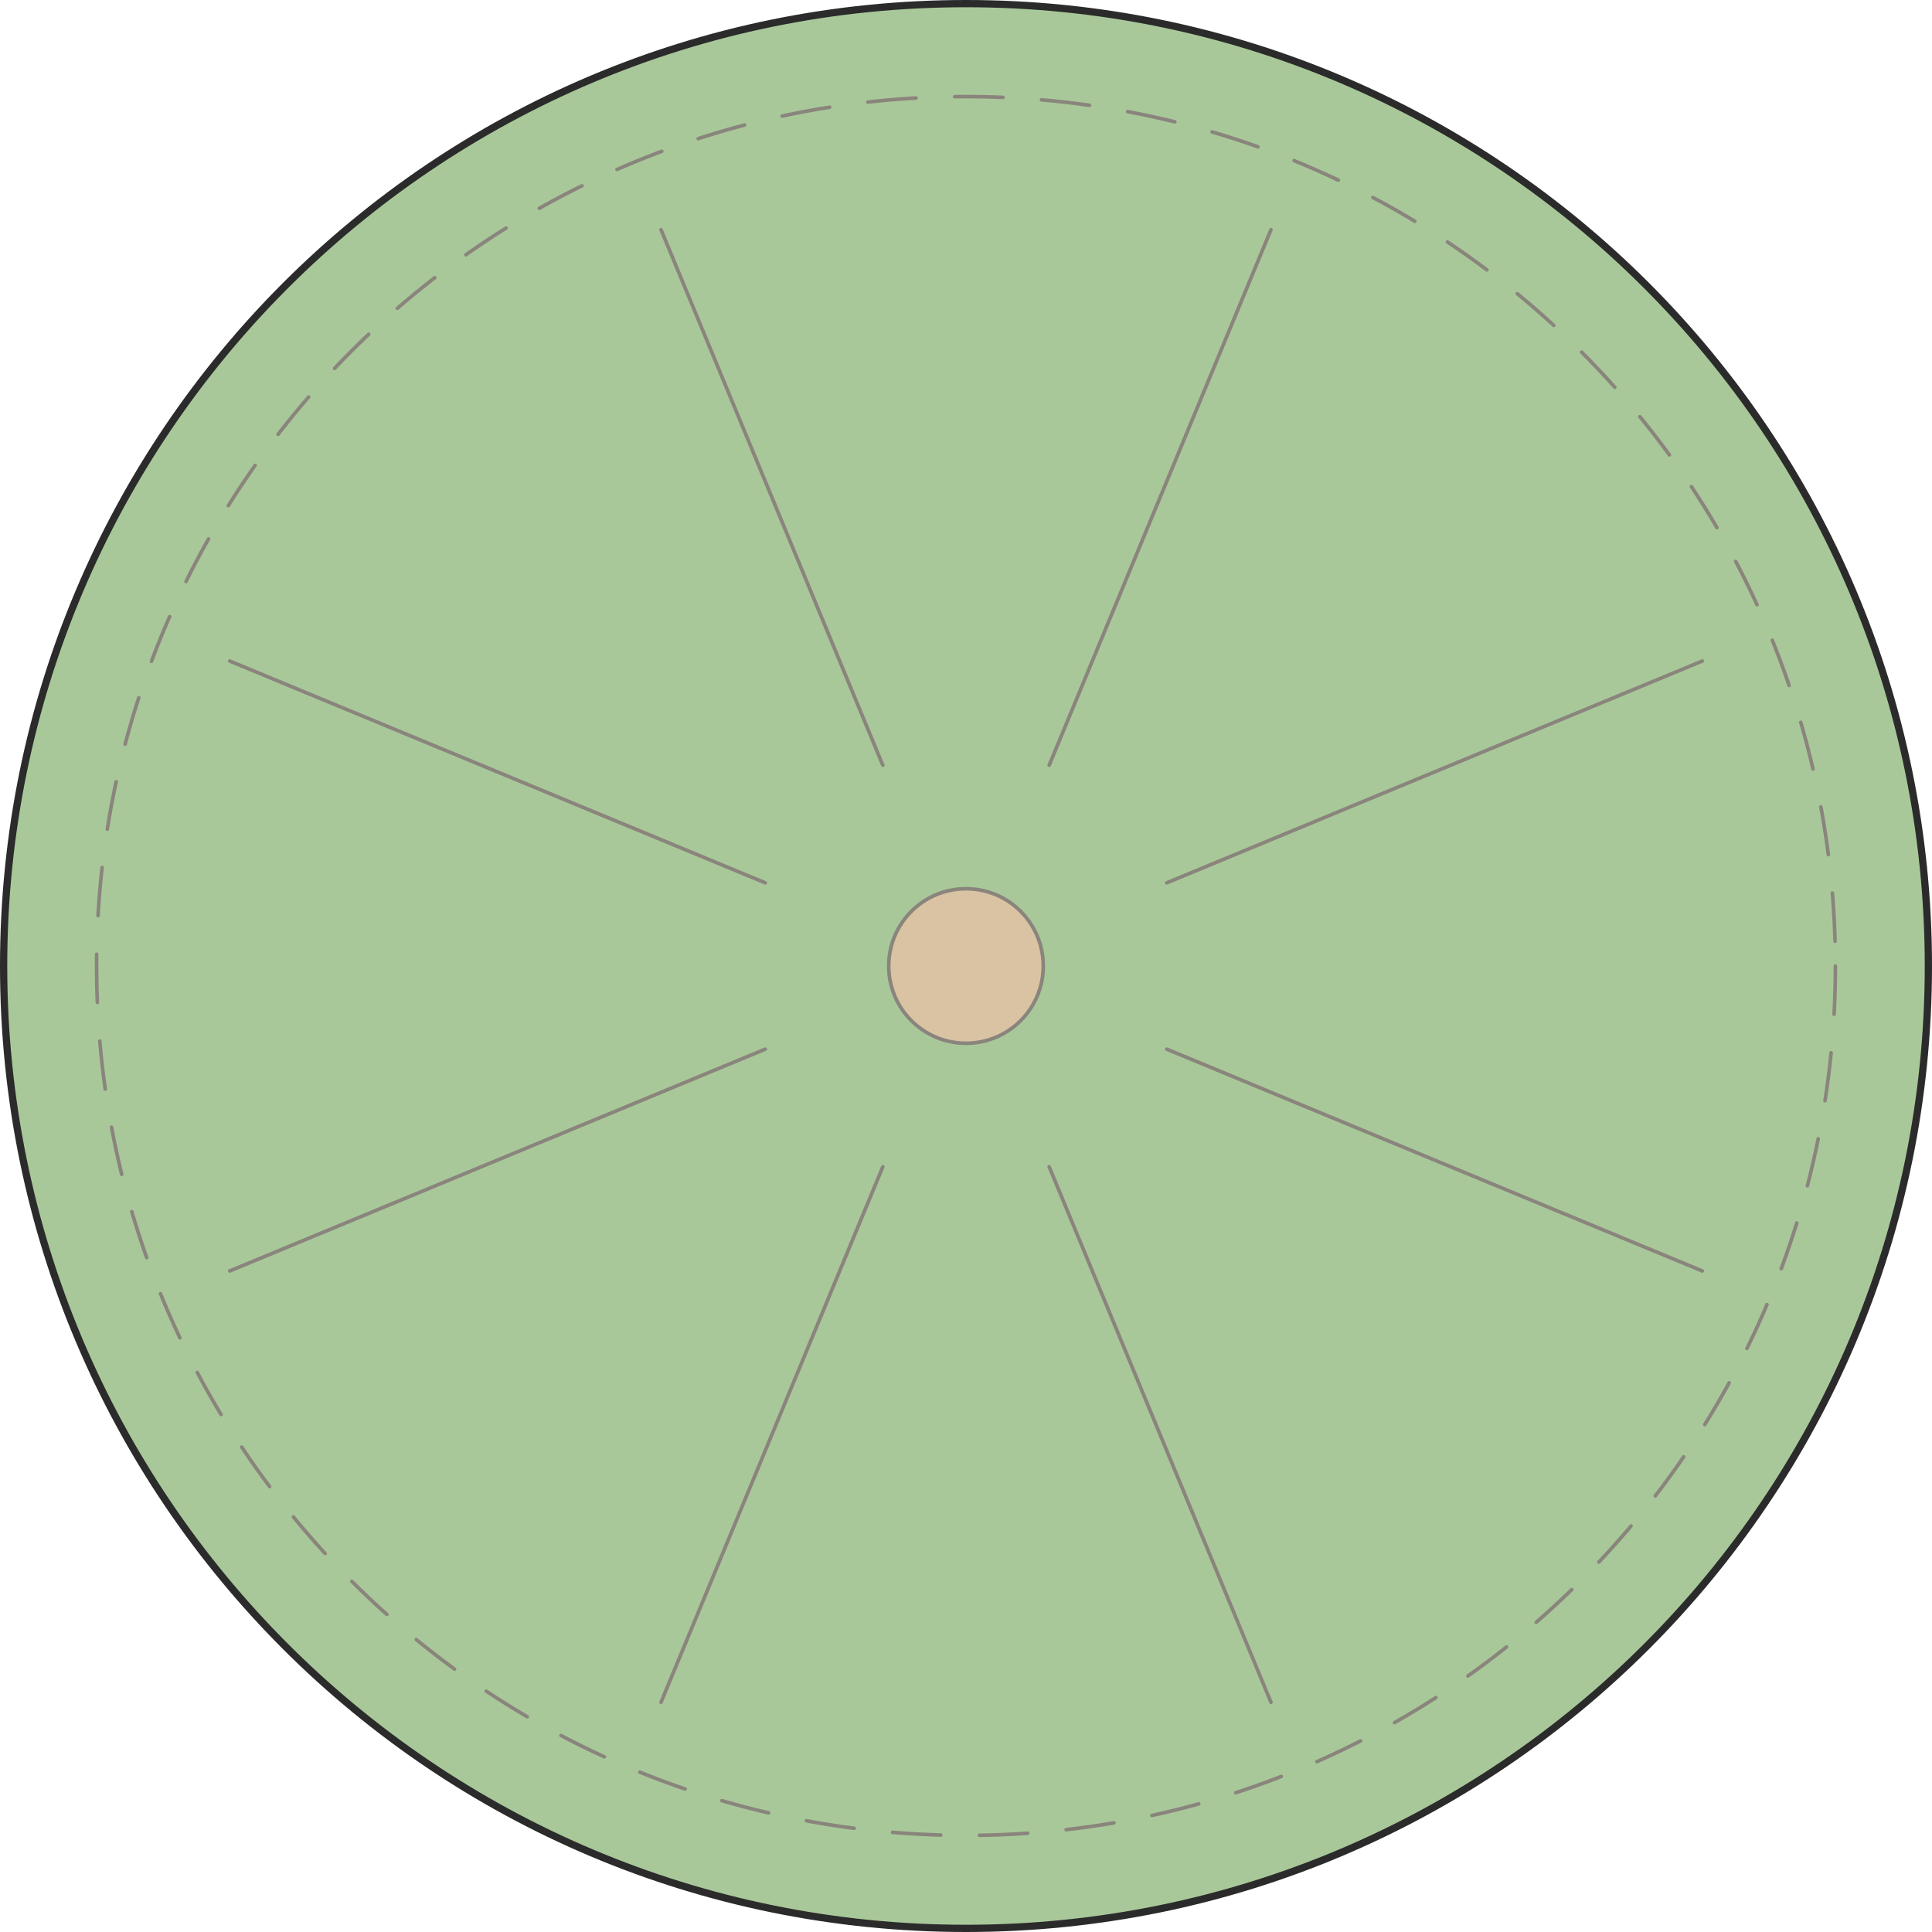
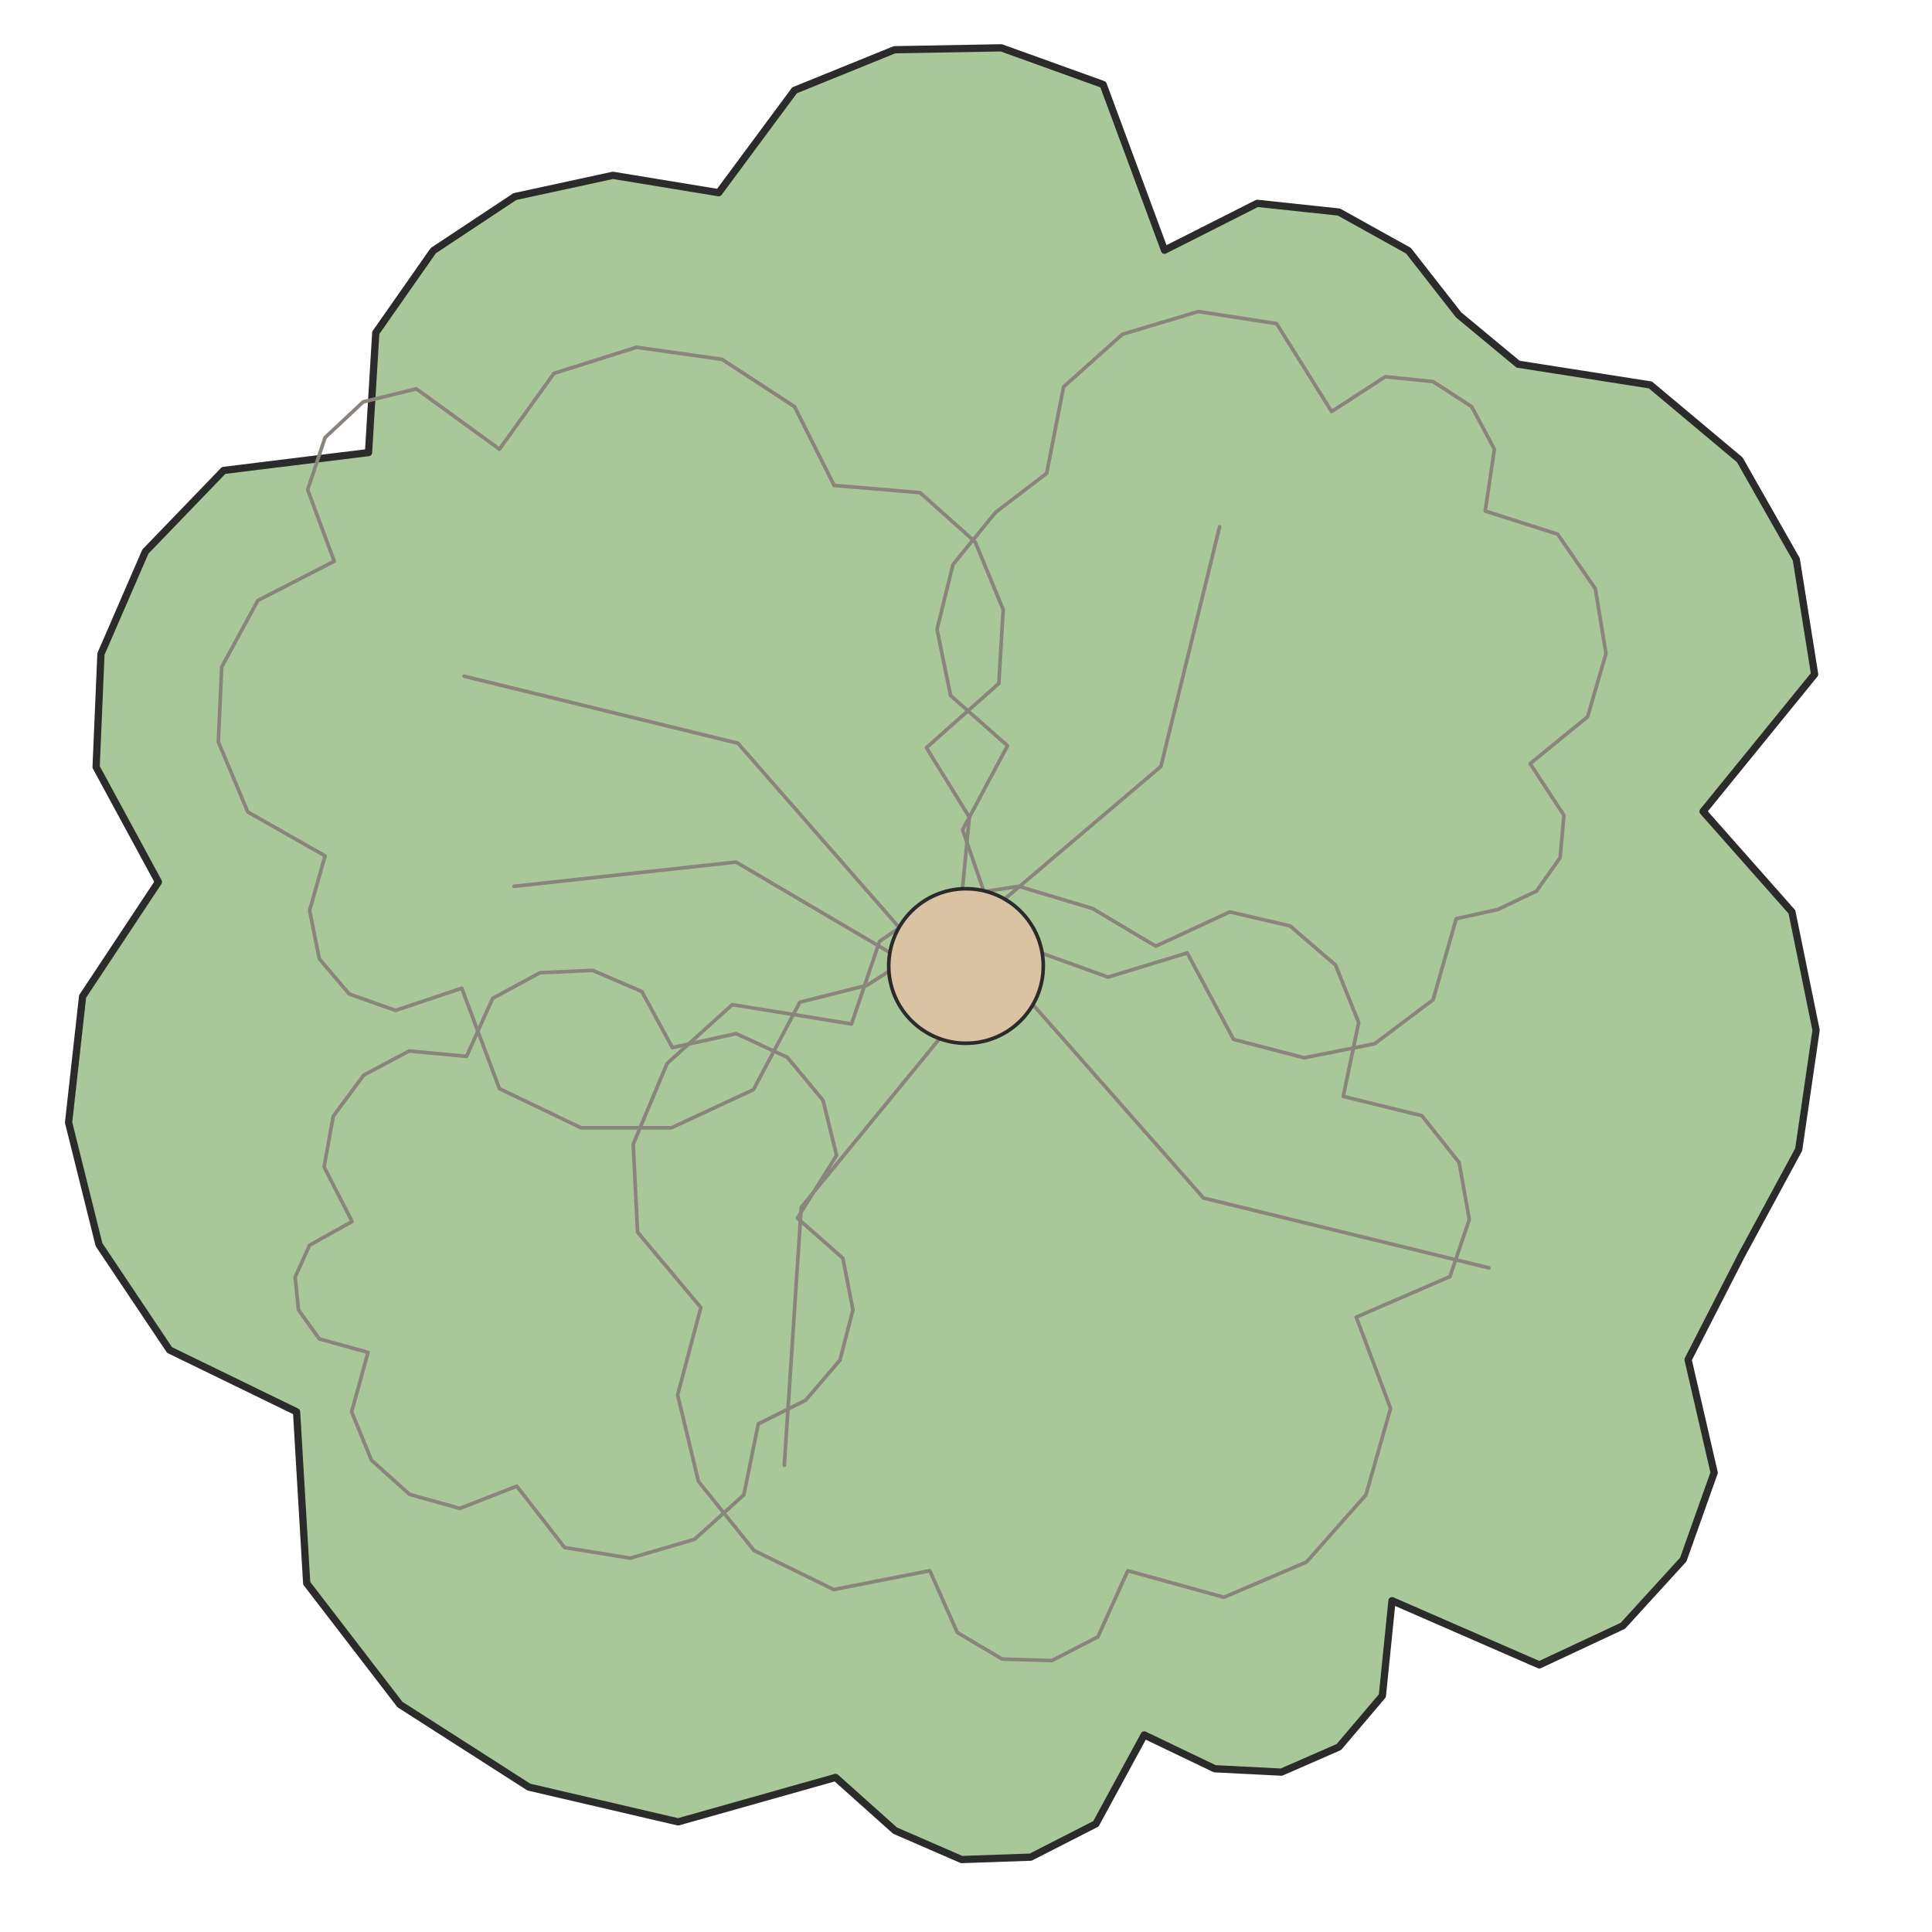
<svg xmlns="http://www.w3.org/2000/svg" viewBox="0 0 400 400" width="800" height="800" preserveAspectRatio="none" stroke-linejoin="round" stroke-linecap="round">
  <ellipse cx="200" cy="200" rx="20" ry="20" fill="#d9c3a3" stroke="#8a857c" stroke-width="0.75" />
-   <ellipse cx="200" cy="200" rx="199.25" ry="199.25" fill="#a9c89a" stroke="#2b2b2b" stroke-width="1.5" />
-   <polyline points="241.57,217.22 352.44,263.14" fill="none" stroke="#8a857c" stroke-width="0.75" />
-   <polyline points="217.22,241.57 263.14,352.44" fill="none" stroke="#8a857c" stroke-width="0.75" />
-   <polyline points="182.78,241.57 136.86,352.44" fill="none" stroke="#8a857c" stroke-width="0.75" />
-   <polyline points="158.43,217.22 47.56,263.14" fill="none" stroke="#8a857c" stroke-width="0.75" />
-   <polyline points="158.43,182.78 47.56,136.86" fill="none" stroke="#8a857c" stroke-width="0.75" />
-   <polyline points="182.78,158.43 136.86,47.56" fill="none" stroke="#8a857c" stroke-width="0.75" />
-   <polyline points="217.22,158.43 263.14,47.56" fill="none" stroke="#8a857c" stroke-width="0.75" />
-   <polyline points="241.57,182.78 352.44,136.86" fill="none" stroke="#8a857c" stroke-width="0.75" />
-   <circle cx="200" cy="200" r="180" fill="none" stroke="#8a857c" stroke-width="0.75" stroke-dasharray="10 8" />
-   <circle cx="200" cy="200" r="16" fill="#d9c3a3" stroke="#8a857c" stroke-width="0.75" />
+   <polygon points="288.2,331.4 286.2,351.1 277.2,361.7 265.3,366.9 251.5,366.2 236.9,359.2 226.9,377.6 213.4,384.5 199.1,385 185.3,379 173,368 140.4,377.2 109.5,370 82.8,352.9 63.5,327.8 61.4,292.3 35.1,279.5 20.5,257.7 14.2,232.4 17.1,206.3 32.8,182.6 19.9,158.8 20.9,135.4 30.1,114.2 46.3,97.4 76.3,93.7 77.8,68.9 89.7,51.9 106.6,40.7 126.9,36.3 148.8,39.9 164.5,18.7 185.2,10.3 207.3,9.9 228.4,17.5 241.1,51.8 260.3,42.1 277.2,43.9 291.6,51.9 302,65.2 314.3,75.4 341.7,79.7 360.2,95.2 371.9,115.8 375.7,139.6 352.6,168 371,188.8 376,213.3 372.4,238 360.5,260 349.5,281.5 354.9,304.9 348.5,322.9 336,336.6 318.7,344.7" fill="#a9c89a" stroke="#2b2b2b" stroke-width="1.5" />
+   <polygon points="165.6,207.5 156,225.6 139,233.5 120.3,233.5 103.4,225.4 95.6,204.6 81.9,209.2 72.3,205.8 66.1,198.5 64.1,188.5 67.3,177.2 51.3,168.1 45.2,153.6 45.9,138.1 53.4,124.3 69.2,116.2 63.7,101.4 67.3,90.6 75.2,83.2 86.2,80.5 103.4,93 114.7,77.3 131.8,71.9 149.5,74.4 164.5,84.2 172.7,100.5 190.5,102 201.9,112.2 207.7,126.2 206.8,141.5 191.8,154.8 200.7,169.2 199.3,183.7 191.8,196.1 179.5,204" fill="none" stroke="#8a857c" stroke-width="0.75" />
+   <polygon points="208.6,154.4 196.8,144 194,130.3 197.3,116.9 206.1,106.1 216.7,98 220.2,80.1 232.4,69.2 248.1,64.5 264.3,67 275.7,85.2 286.8,78 296.7,79 304.7,84.2 309.4,93 307.5,105.8 322.5,110.6 330.3,121.9 332.5,135.3 328.7,148.4 316.8,158.1 323.8,168.8 323,177.6 318.1,184.5 310.1,188.3 301.5,190.2 296.7,207 284.6,216.1 270,219 255.4,215.2 245.8,197.3 229.4,202.3 215,197.1 204.3,186.3 199.3,171.8" fill="none" stroke="#8a857c" stroke-width="0.75" />
+   <polygon points="278.1,227 294.4,231 302.1,240.7 304.2,252.5 300.2,264.3 280.8,272.7 287.9,291.6 282.8,309.5 270.5,323.4 253.4,330.7 233.5,325.2 227.3,338.9 217.8,343.8 207.5,343.5 198.2,338 192.5,325.2 172.6,329.1 156.1,321 144.6,306.7 140.3,288.8 145.1,270.7 132,255.1 131.1,236.9 138.1,220.2 151.6,208 176.3,212 182.1,194.9 195.3,185.9 210.9,183.5 226.2,188.1 239.3,195.9 254.6,188.8 267.1,191.7 276.5,199.8 281.3,211.7" fill="none" stroke="#8a857c" stroke-width="0.75" />
+   <polygon points="72.9,252.9 67.1,241.6 69,231.1 75.3,222.6 84.7,217.6 96.6,218.7 102,206.7 111.8,201.4 122.7,200.9 132.9,205.3 139.2,216.9 152.4,214 163,218.9 170.4,227.8 173.2,239.2 165.1,252.2 174.5,260.5 176.6,271.2 173.9,281.6 166.8,289.9 157,294.8 154,309.5 143.8,318.7 130.5,322.6 116.9,320.4 107,307.7 95.2,312.3 84.8,309.4 76.9,302.3 72.8,292.3 76.2,280 66.1,277.2 61.8,271.2 61.1,264.4 64.1,257.8" fill="none" stroke="#8a857c" stroke-width="0.75" />
+   <polyline points="186.14,192 152.78,153.88 96.08,140" fill="none" stroke="#8a857c" stroke-width="0.75" />
+   <polyline points="208,186.14 240.35,158.69 252.5,109.07" fill="none" stroke="#8a857c" stroke-width="0.75" />
+   <polyline points="213.86,208 249.18,248.04 308.25,262.5" fill="none" stroke="#8a857c" stroke-width="0.75" />
+   <polyline points="194.53,215.04 165.89,249.96 162.38,303.37" fill="none" stroke="#8a857c" stroke-width="0.75" />
+   <polyline points="184.24,197.22 152.39,178.48 106.44,183.5" fill="none" stroke="#8a857c" stroke-width="0.75" />
+   <circle cx="200" cy="200" r="16" fill="#d9c3a3" stroke="#2b2b2b" stroke-width="0.75" />
</svg>
